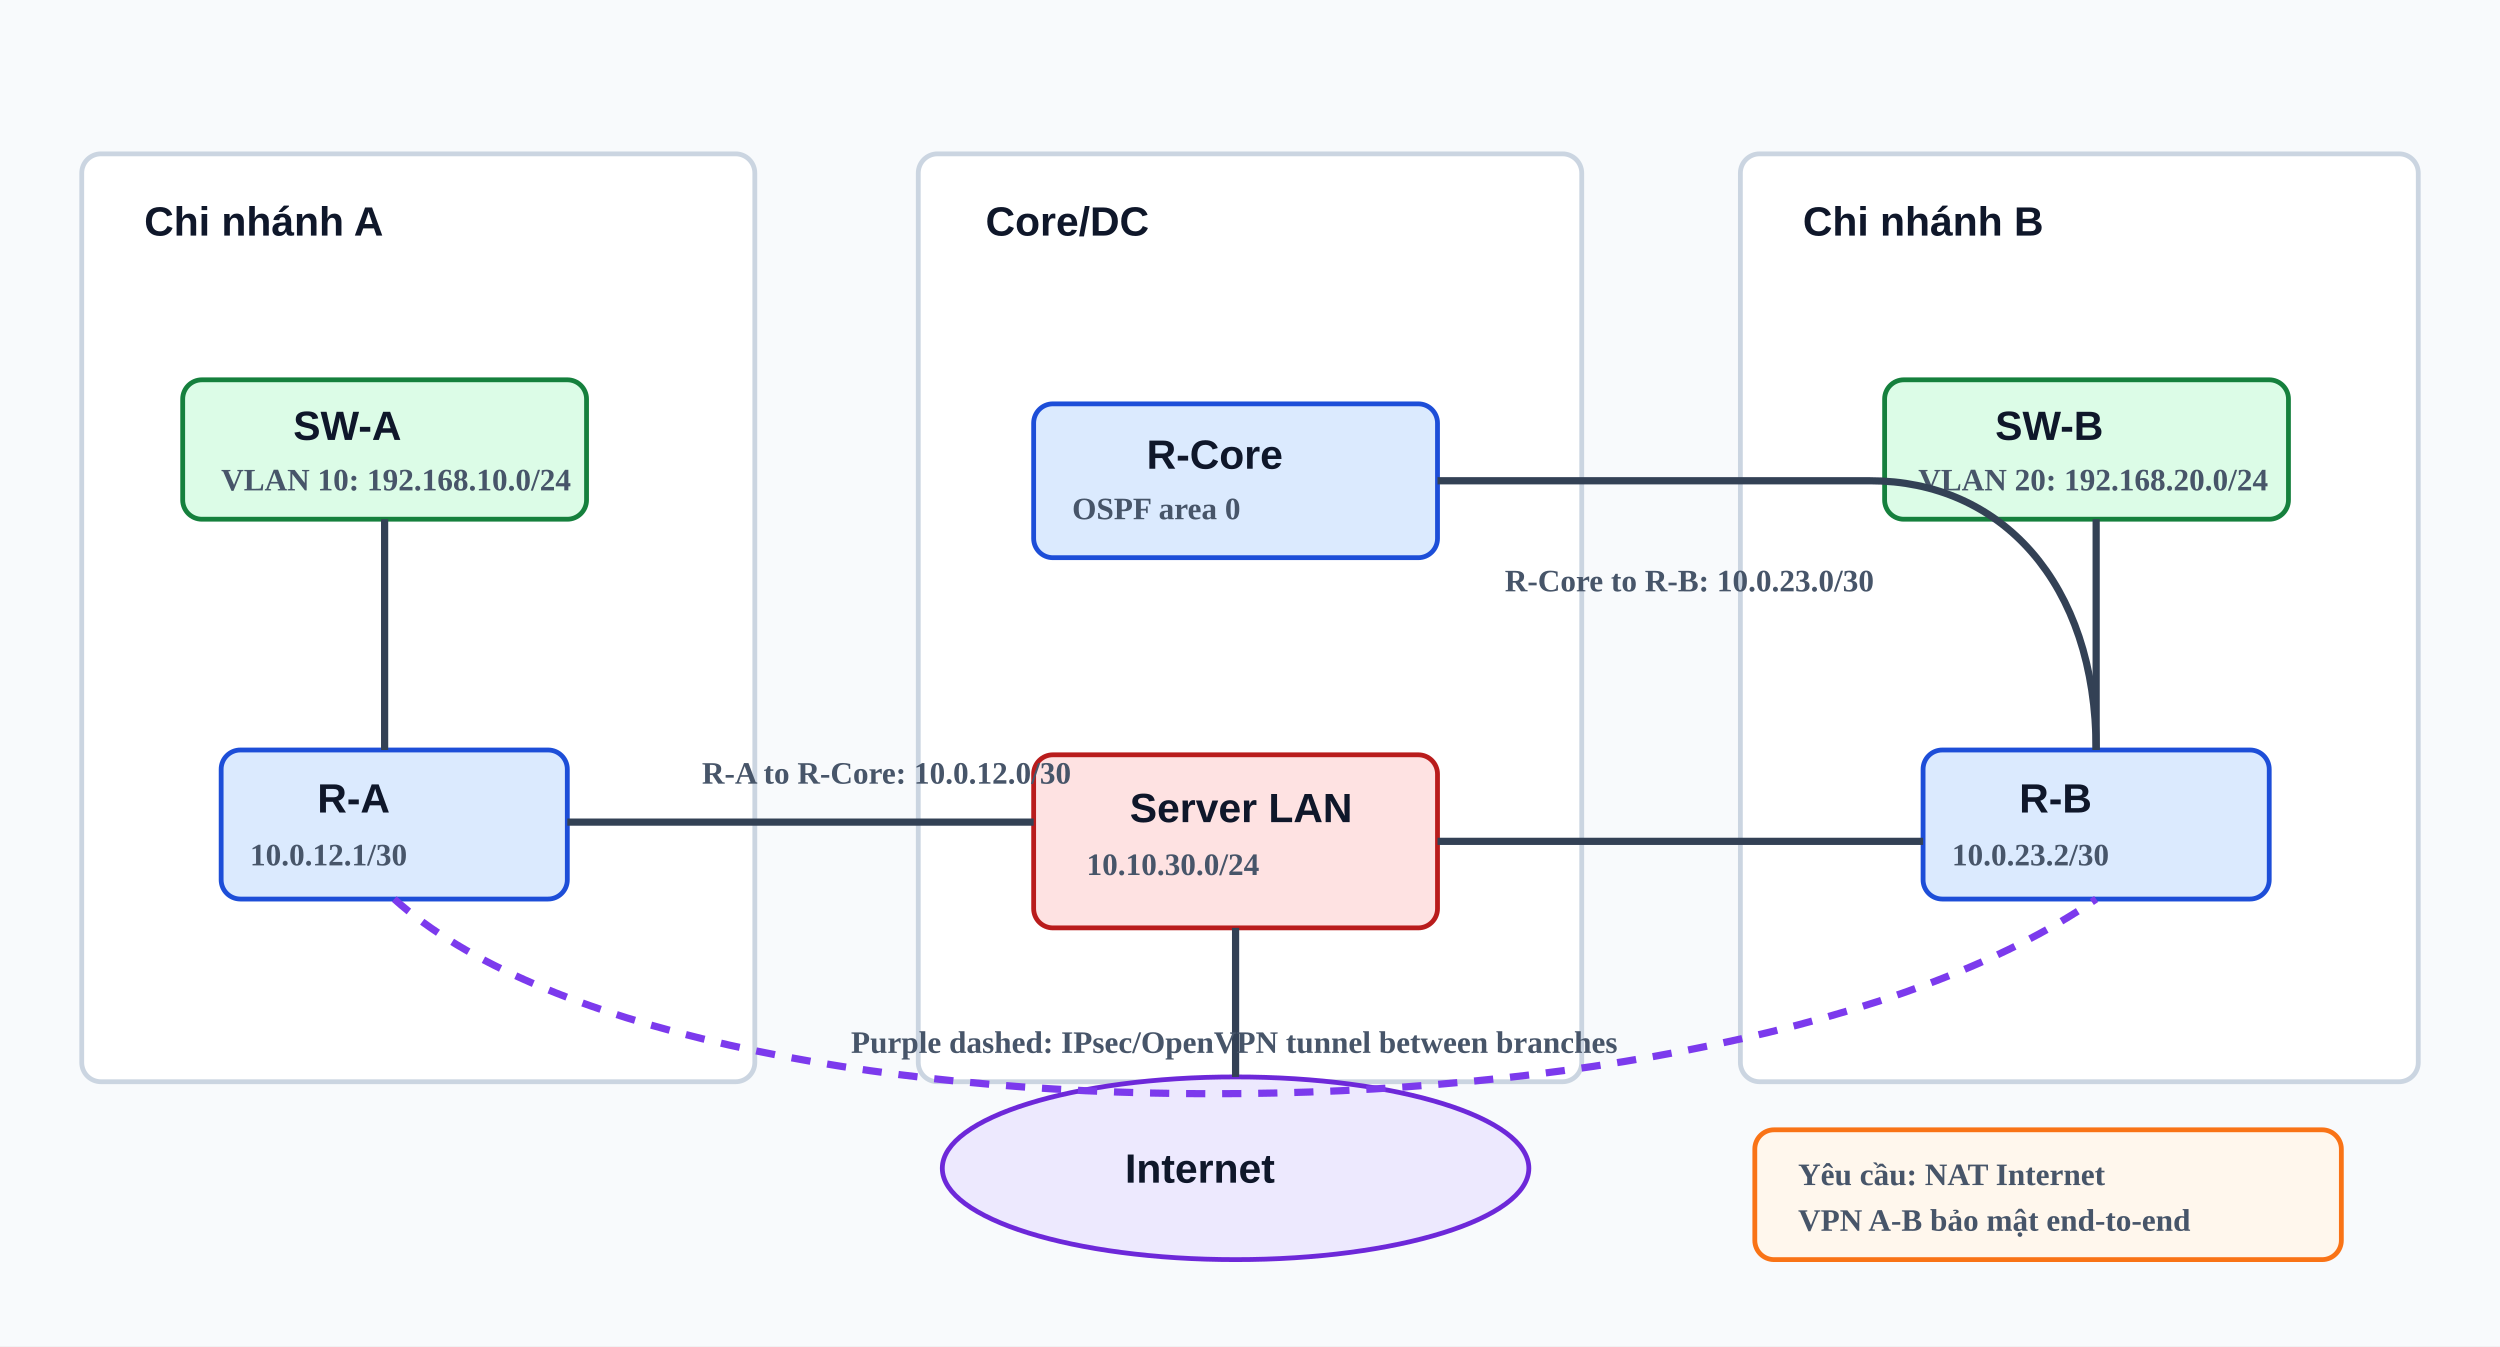
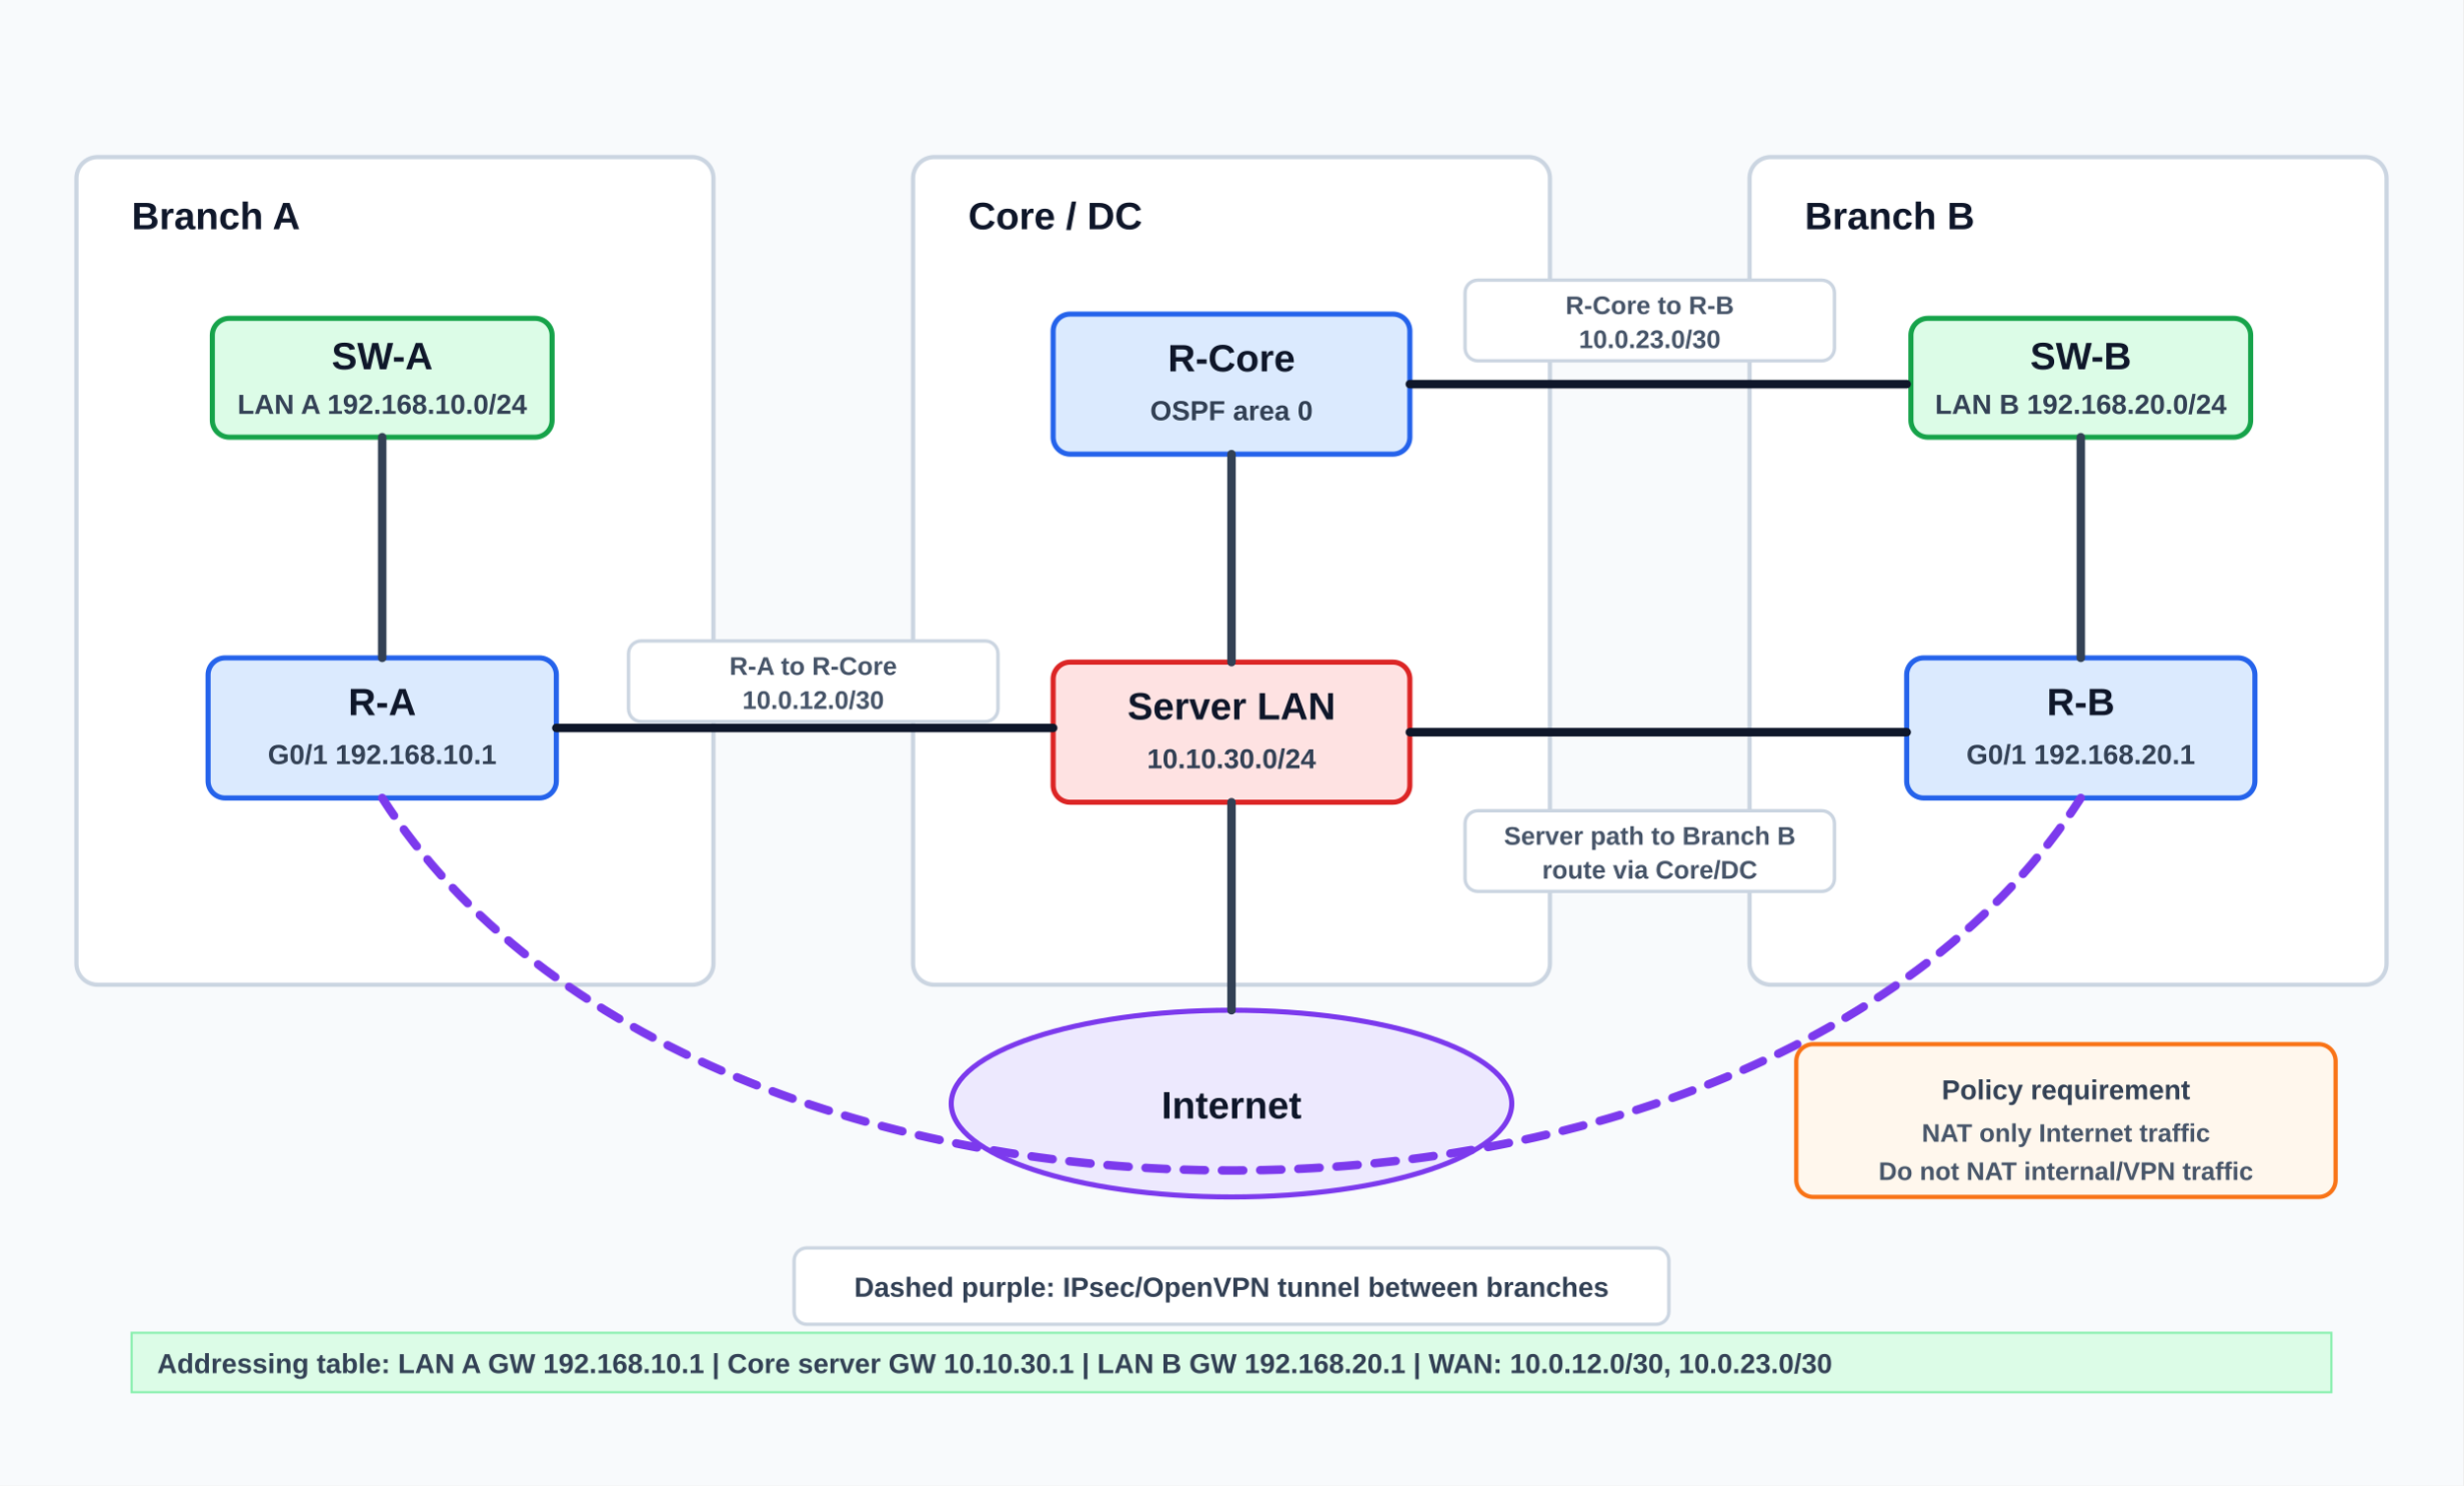
- <svg xmlns="http://www.w3.org/2000/svg" width="1040" height="560" viewBox="0 0 1040 560" role="img" aria-label="End to end router topology">
+ <svg xmlns="http://www.w3.org/2000/svg" width="1160" height="700" viewBox="0 0 1160 700" role="img" aria-labelledby="title desc">
  <defs>
    <style>
-       .bg{fill:#f8fafc}.zone{fill:#fff;stroke:#cbd5e1;stroke-width:2}.router{fill:#dbeafe;stroke:#1d4ed8;stroke-width:2}.switch{fill:#dcfce7;stroke:#15803d;stroke-width:2}.server{fill:#fee2e2;stroke:#b91c1c;stroke-width:2}.cloud{fill:#ede9fe;stroke:#6d28d9;stroke-width:2}.txt{font-family:Segoe UI,Arial,sans-serif;fill:#0f172a;font-size:17px;font-weight:750}.small{font-size:13px;font-weight:600;fill:#475569}.link{stroke:#334155;stroke-width:3;fill:none}.vpn{stroke:#7c3aed;stroke-dasharray:8 7}.warn{fill:#fff7ed;stroke:#f97316;stroke-width:2}
+       .bg{fill:#f8fafc}.zone{fill:#fff;stroke:#cbd5e1;stroke-width:2}.router{fill:#dbeafe;stroke:#2563eb;stroke-width:2.4}.switch{fill:#dcfce7;stroke:#16a34a;stroke-width:2.4}.server{fill:#fee2e2;stroke:#dc2626;stroke-width:2.4}.cloud{fill:#ede9fe;stroke:#7c3aed;stroke-width:2.4}.note{fill:#fff7ed;stroke:#f97316;stroke-width:2}.label{fill:#fff;stroke:#cbd5e1;stroke-width:1.6}.txt{font-family:Segoe UI,Arial,sans-serif;fill:#0f172a;font-size:18px;font-weight:750}.small{font-family:Segoe UI,Arial,sans-serif;font-size:13px;font-weight:650;fill:#334155}.tiny{font-family:Segoe UI,Arial,sans-serif;font-size:12px;font-weight:650;fill:#475569}.link{stroke:#334155;stroke-width:4;stroke-linecap:round;fill:none}.wan{stroke:#0f172a;stroke-width:4;stroke-linecap:round;fill:none}.vpn{stroke:#7c3aed;stroke-width:4;stroke-dasharray:10 8;stroke-linecap:round;fill:none}.tableHead{fill:#dcfce7;stroke:#86efac}.tableRow{fill:#fff;stroke:#cbd5e1}
    </style>
  </defs>
-   <rect class="bg" width="1040" height="560" />
-   <rect class="zone" x="34" y="64" width="280" height="386" rx="8" />
-   <rect class="zone" x="382" y="64" width="276" height="386" rx="8" />
-   <rect class="zone" x="724" y="64" width="282" height="386" rx="8" />
-   <text class="txt" x="60" y="98">Chi nhánh A</text>
-   <text class="txt" x="410" y="98">Core/DC</text>
-   <text class="txt" x="750" y="98">Chi nhánh B</text>
-   <rect class="switch" x="76" y="158" width="168" height="58" rx="8" />
-   <text class="txt" x="122" y="183">SW-A</text>
-   <text class="small" x="92" y="204">VLAN 10: 192.168.10.0/24</text>
-   <rect class="router" x="92" y="312" width="144" height="62" rx="8" />
-   <text class="txt" x="132" y="338">R-A</text>
-   <text class="small" x="104" y="360">10.0.12.1/30</text>
-   <rect class="router" x="430" y="168" width="168" height="64" rx="8" />
-   <text class="txt" x="477" y="195">R-Core</text>
-   <text class="small" x="446" y="216">OSPF area 0</text>
-   <rect class="server" x="430" y="314" width="168" height="72" rx="8" />
-   <text class="txt" x="470" y="342">Server LAN</text>
-   <text class="small" x="452" y="364">10.10.30.0/24</text>
-   <rect class="switch" x="784" y="158" width="168" height="58" rx="8" />
-   <text class="txt" x="830" y="183">SW-B</text>
-   <text class="small" x="798" y="204">VLAN 20: 192.168.20.0/24</text>
-   <rect class="router" x="800" y="312" width="144" height="62" rx="8" />
-   <text class="txt" x="840" y="338">R-B</text>
-   <text class="small" x="812" y="360">10.0.23.2/30</text>
-   <ellipse class="cloud" cx="514" cy="486" rx="122" ry="38" />
-   <text class="txt" x="468" y="492">Internet</text>
-   <rect class="warn" x="730" y="470" width="244" height="54" rx="8" />
-   <text class="small" x="748" y="493">Yêu cầu: NAT Internet</text>
-   <text class="small" x="748" y="512">VPN A-B bảo mật end-to-end</text>
-   <path class="link" d="M160 216v96" />
-   <path class="link" d="M236 342h194" />
-   <path class="link" d="M598 200h180c54 0 94 42 94 112" />
-   <path class="link" d="M598 350h202" />
-   <path class="link" d="M514 386v62" />
-   <path class="link vpn" d="M164 374c120 108 552 108 708 0" />
-   <path class="link" d="M872 216v96" />
-   <text class="small" x="292" y="326">R-A to R-Core: 10.0.12.0/30</text>
-   <text class="small" x="626" y="246">R-Core to R-B: 10.0.23.0/30</text>
-   <text class="small" x="354" y="438">Purple dashed: IPsec/OpenVPN tunnel between branches</text>
+   <rect class="bg" width="1160" height="700" />
+   <rect class="zone" x="36" y="74" width="300" height="390" rx="10" />
+   <rect class="zone" x="430" y="74" width="300" height="390" rx="10" />
+   <rect class="zone" x="824" y="74" width="300" height="390" rx="10" />
+   <text class="txt" x="62" y="108">Branch A</text>
+   <text class="txt" x="456" y="108">Core / DC</text>
+   <text class="txt" x="850" y="108">Branch B</text>
+   <rect class="switch" x="100" y="150" width="160" height="56" rx="8" />
+   <text class="txt" x="180" y="174" text-anchor="middle">SW-A</text>
+   <text class="small" x="180" y="195" text-anchor="middle">LAN A 192.168.10.0/24</text>
+   <rect class="router" x="98" y="310" width="164" height="66" rx="8" />
+   <text class="txt" x="180" y="337" text-anchor="middle">R-A</text>
+   <text class="small" x="180" y="360" text-anchor="middle">G0/1 192.168.10.1</text>
+   <line class="link" x1="180" y1="206" x2="180" y2="310" />
+   <rect class="router" x="496" y="148" width="168" height="66" rx="8" />
+   <text class="txt" x="580" y="175" text-anchor="middle">R-Core</text>
+   <text class="small" x="580" y="198" text-anchor="middle">OSPF area 0</text>
+   <rect class="server" x="496" y="312" width="168" height="66" rx="8" />
+   <text class="txt" x="580" y="339" text-anchor="middle">Server LAN</text>
+   <text class="small" x="580" y="362" text-anchor="middle">10.10.30.0/24</text>
+   <line class="link" x1="580" y1="214" x2="580" y2="312" />
+   <rect class="switch" x="900" y="150" width="160" height="56" rx="8" />
+   <text class="txt" x="980" y="174" text-anchor="middle">SW-B</text>
+   <text class="small" x="980" y="195" text-anchor="middle">LAN B 192.168.20.0/24</text>
+   <rect class="router" x="898" y="310" width="164" height="66" rx="8" />
+   <text class="txt" x="980" y="337" text-anchor="middle">R-B</text>
+   <text class="small" x="980" y="360" text-anchor="middle">G0/1 192.168.20.1</text>
+   <line class="link" x1="980" y1="206" x2="980" y2="310" />
+   <path class="wan" d="M262 343 H496" />
+   <path class="wan" d="M664 181 H898" />
+   <path class="wan" d="M664 345 H898" />
+   <rect class="label" x="296" y="302" width="174" height="38" rx="6" />
+   <text class="tiny" x="383" y="318" text-anchor="middle">R-A to R-Core</text>
+   <text class="tiny" x="383" y="334" text-anchor="middle">10.0.12.0/30</text>
+   <rect class="label" x="690" y="132" width="174" height="38" rx="6" />
+   <text class="tiny" x="777" y="148" text-anchor="middle">R-Core to R-B</text>
+   <text class="tiny" x="777" y="164" text-anchor="middle">10.0.23.0/30</text>
+   <rect class="label" x="690" y="382" width="174" height="38" rx="6" />
+   <text class="tiny" x="777" y="398" text-anchor="middle">Server path to Branch B</text>
+   <text class="tiny" x="777" y="414" text-anchor="middle">route via Core/DC</text>
+   <ellipse class="cloud" cx="580" cy="520" rx="132" ry="44" />
+   <text class="txt" x="580" y="527" text-anchor="middle">Internet</text>
+   <path class="link" d="M580 378 V476" />
+   <path class="vpn" d="M180 376 C330 610 830 610 980 376" />
+   <rect class="label" x="374" y="588" width="412" height="36" rx="6" />
+   <text class="small" x="580" y="611" text-anchor="middle">Dashed purple: IPsec/OpenVPN tunnel between branches</text>
+   <rect class="note" x="846" y="492" width="254" height="72" rx="8" />
+   <text class="small" x="973" y="518" text-anchor="middle">Policy requirement</text>
+   <text class="tiny" x="973" y="538" text-anchor="middle">NAT only Internet traffic</text>
+   <text class="tiny" x="973" y="556" text-anchor="middle">Do not NAT internal/VPN traffic</text>
+   <g transform="translate(62 628)">
+     <rect class="tableHead" x="0" y="0" width="1036" height="28" />
+     <text class="small" x="12" y="19">Addressing table: LAN A GW 192.168.10.1 | Core server GW 10.10.30.1 | LAN B GW 192.168.20.1 | WAN: 10.0.12.0/30, 10.0.23.0/30</text>
+   </g>
</svg>
